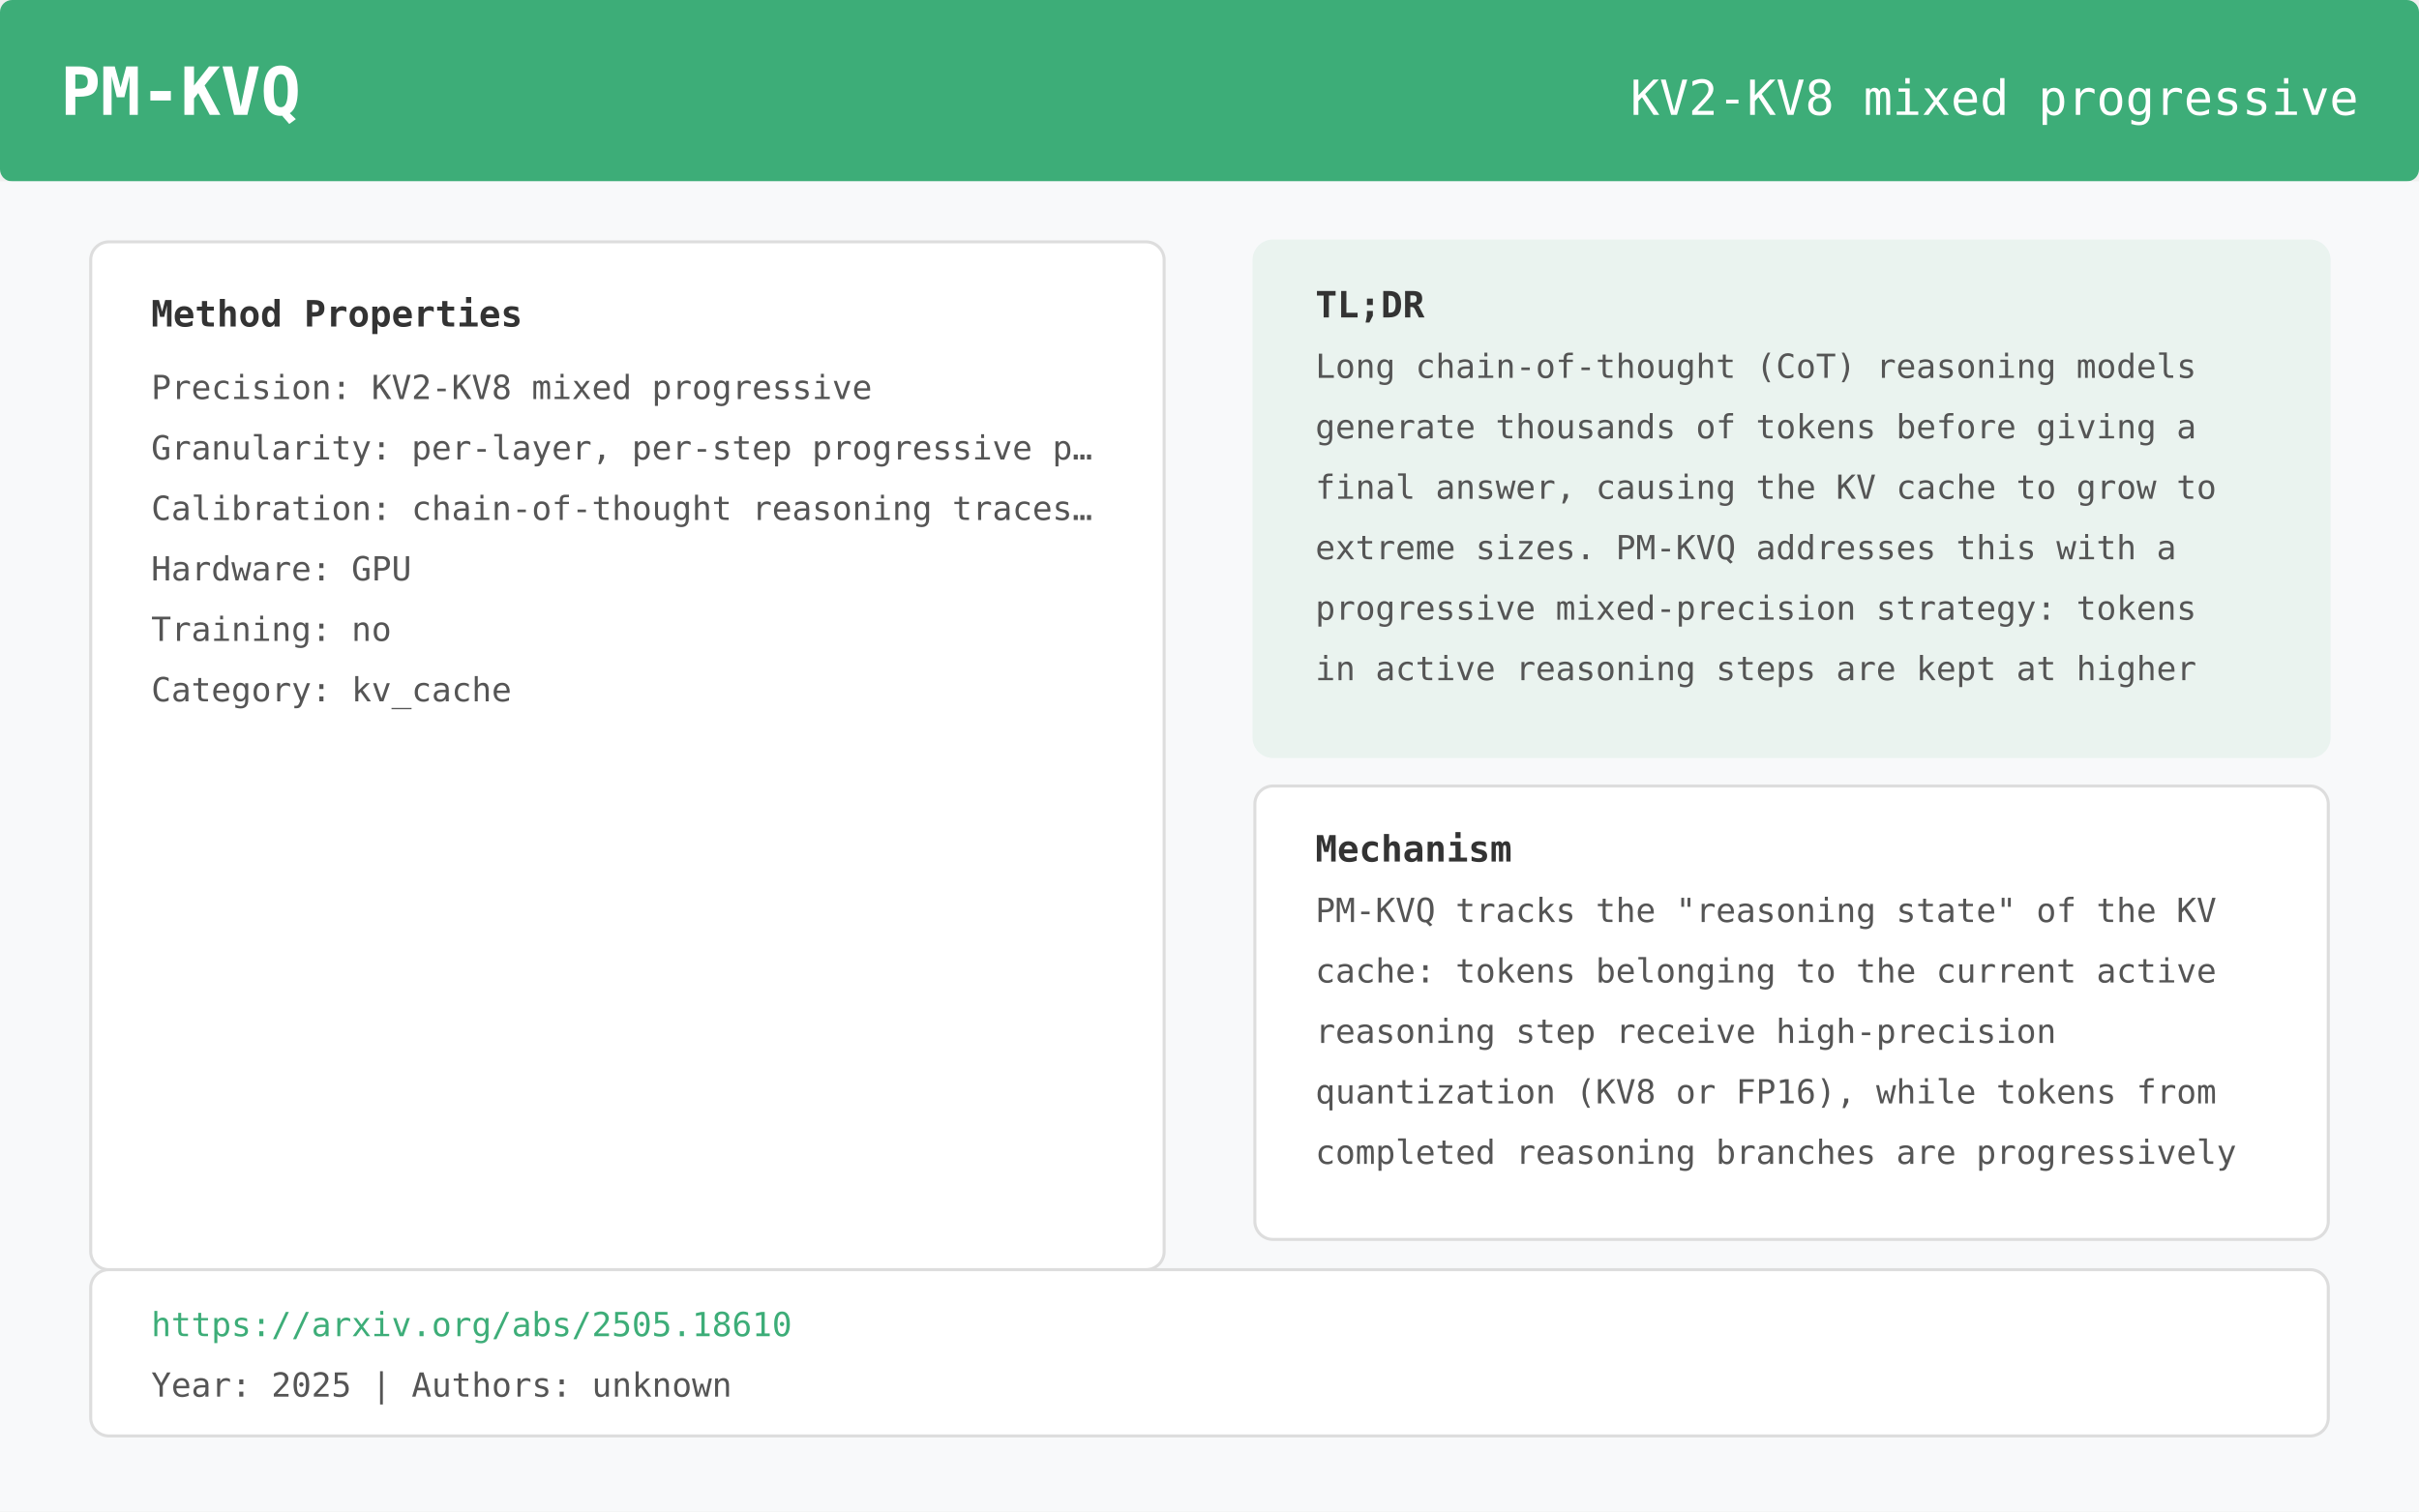
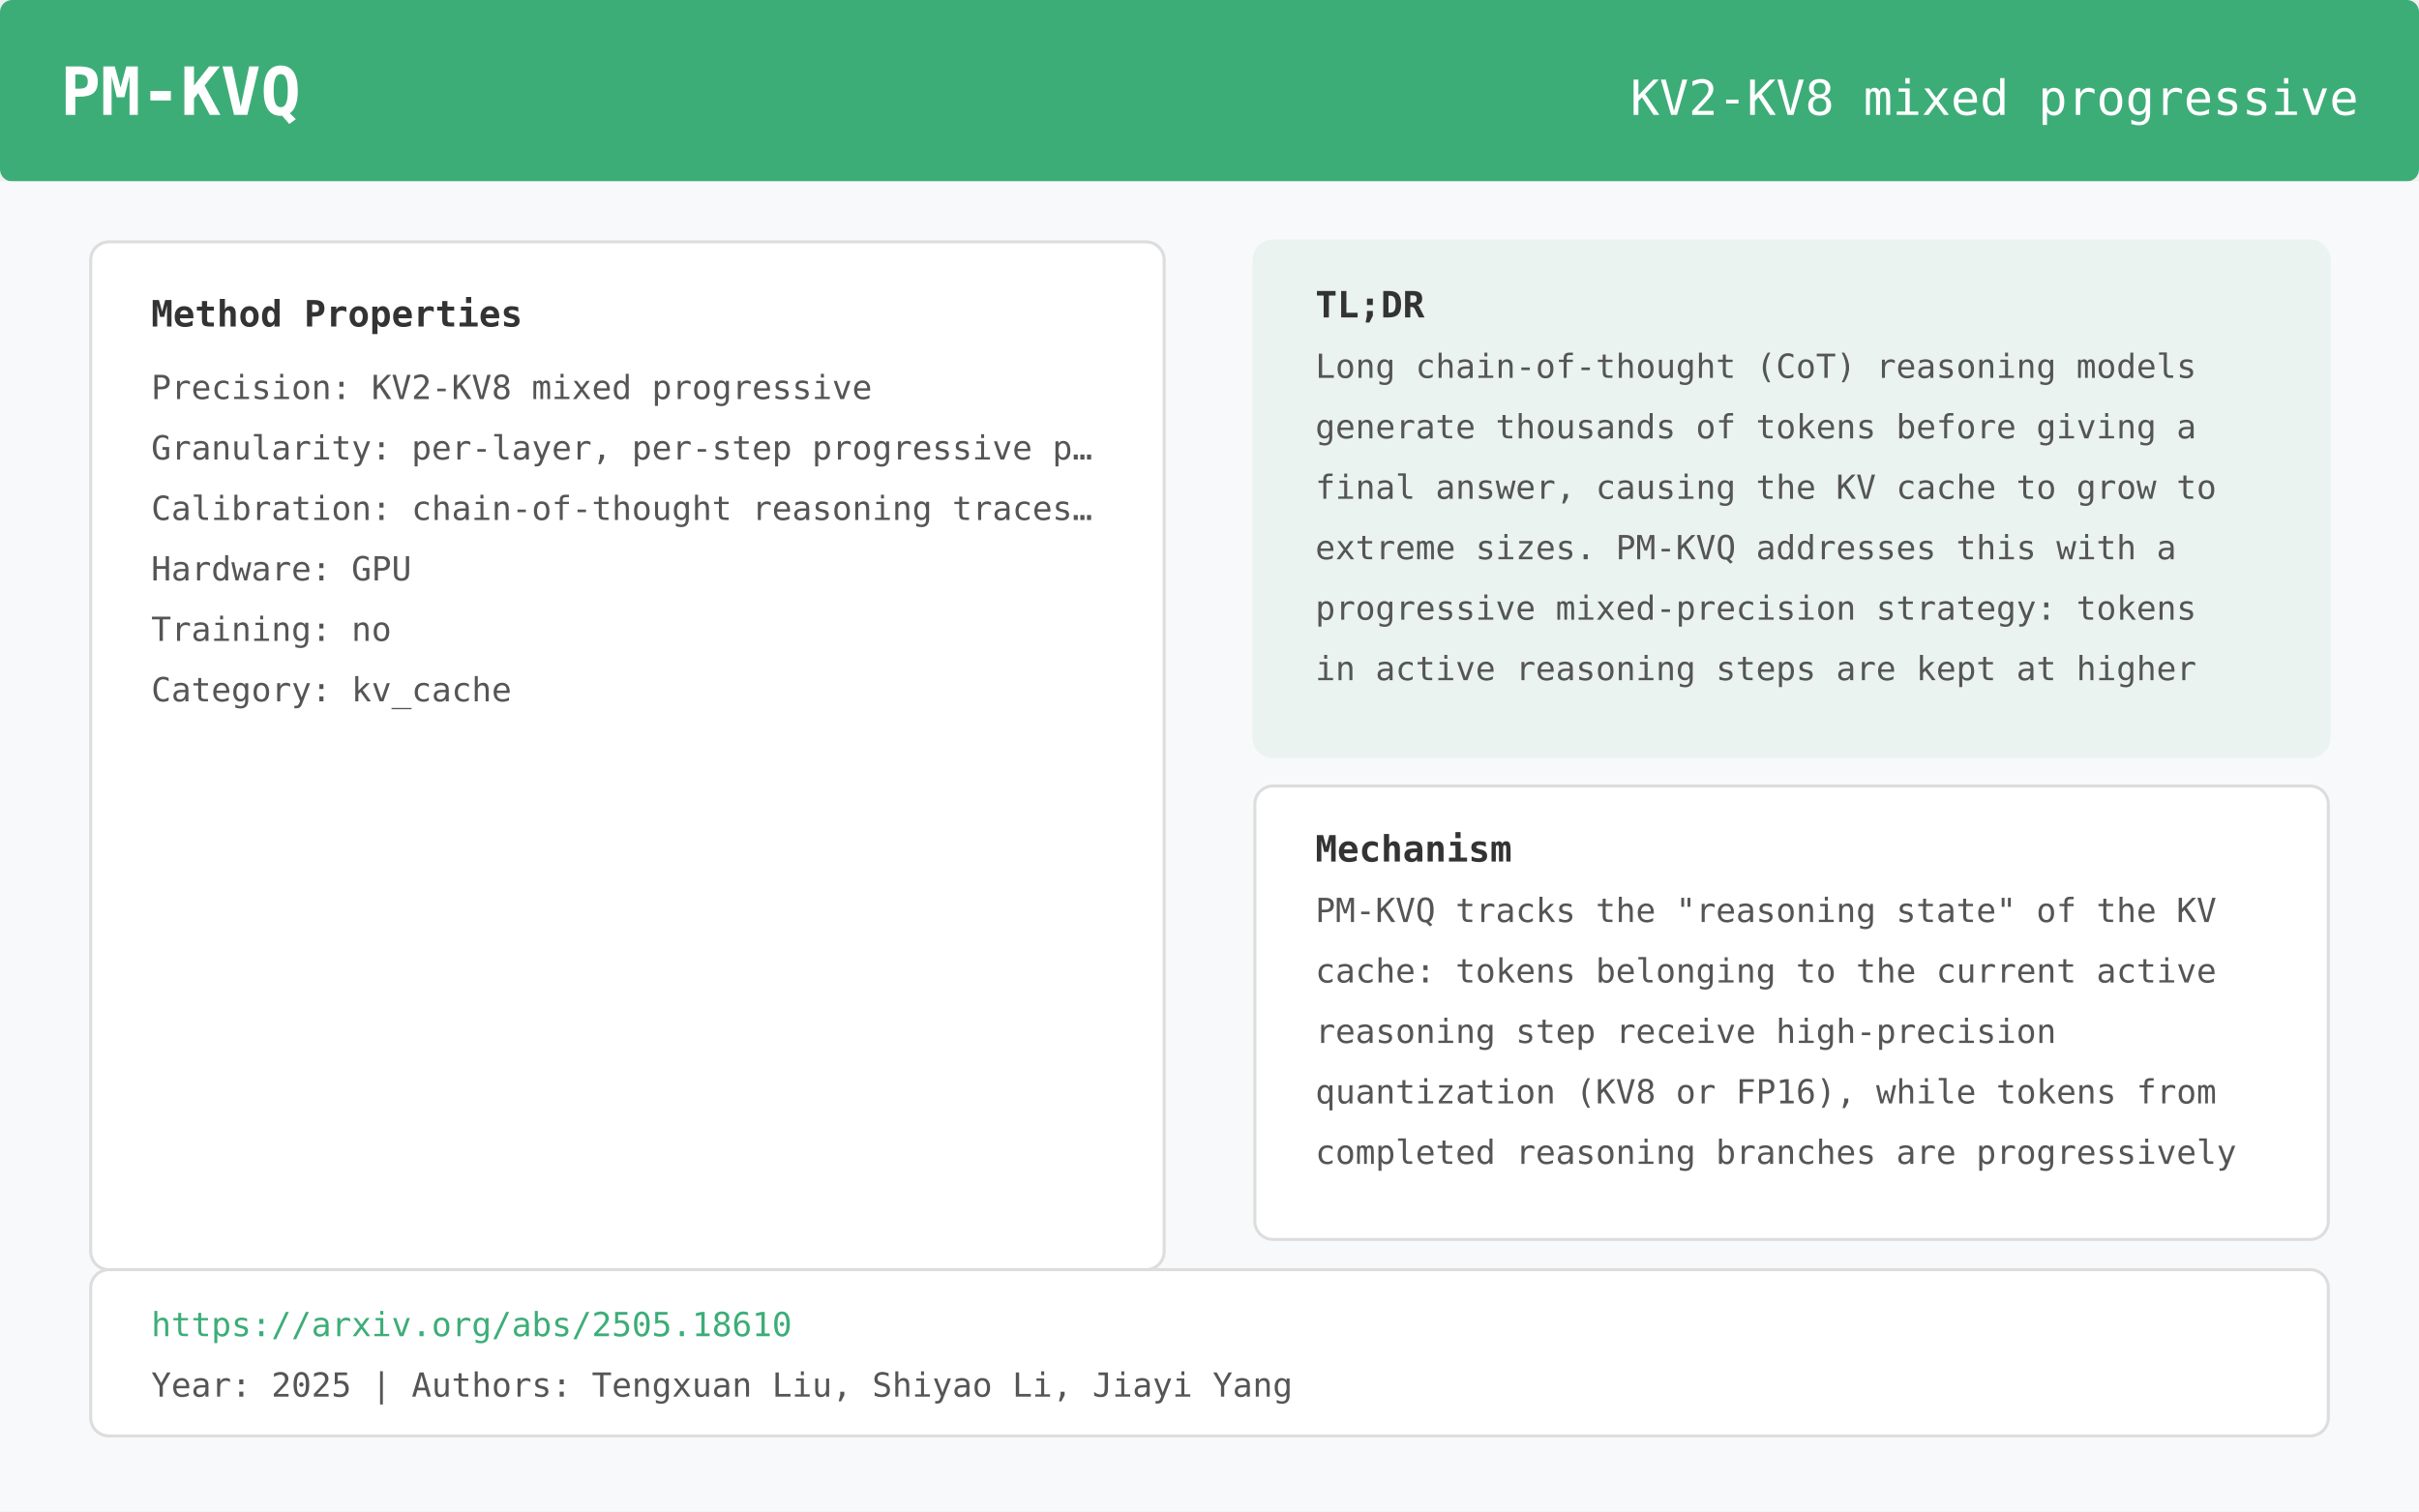
<svg xmlns="http://www.w3.org/2000/svg" viewBox="0 0 800 500" width="800" height="500">
  <rect x="0" y="0" width="800" height="60" fill="#3DAD78" rx="4" />
  <text x="20" y="38" font-family="monospace" font-size="22" font-weight="bold" fill="white">PM-KVQ</text>
  <text x="780" y="38" font-family="monospace" font-size="16" fill="white" text-anchor="end">KV2-KV8 mixed progressive</text>
  <rect x="0" y="60" width="800" height="440" fill="#F8F9FA" rx="0" />
  <rect x="30" y="80" width="355" height="340" rx="6" fill="white" stroke="#ddd" stroke-width="1" />
  <text x="50" y="108" font-family="monospace" font-size="12" font-weight="bold" fill="#333">Method Properties</text>
  <text x="50" y="132" font-family="monospace" font-size="11" fill="#555">Precision:    KV2-KV8 mixed progressive</text>
  <text x="50" y="152" font-family="monospace" font-size="11" fill="#555">Granularity:  per-layer, per-step progressive p…</text>
  <text x="50" y="172" font-family="monospace" font-size="11" fill="#555">Calibration:  chain-of-thought reasoning traces…</text>
  <text x="50" y="192" font-family="monospace" font-size="11" fill="#555">Hardware:     GPU</text>
  <text x="50" y="212" font-family="monospace" font-size="11" fill="#555">Training:     no</text>
  <text x="50" y="232" font-family="monospace" font-size="11" fill="#555">Category:     kv_cache</text>
  <rect x="415" y="80" width="355" height="170" rx="6" fill="#3DAD78" opacity="0.08" stroke="#3DAD78" stroke-width="1.5" />
  <text x="435" y="105" font-family="monospace" font-size="12" font-weight="bold" fill="#333">TL;DR</text>
  <text x="435" y="125" font-family="monospace" font-size="11" fill="#555">Long chain-of-thought (CoT) reasoning models</text>
  <text x="435" y="145" font-family="monospace" font-size="11" fill="#555">generate thousands of tokens before giving a</text>
  <text x="435" y="165" font-family="monospace" font-size="11" fill="#555">final answer, causing the KV cache to grow to</text>
  <text x="435" y="185" font-family="monospace" font-size="11" fill="#555">extreme sizes. PM-KVQ addresses this with a</text>
  <text x="435" y="205" font-family="monospace" font-size="11" fill="#555">progressive mixed-precision strategy: tokens</text>
  <text x="435" y="225" font-family="monospace" font-size="11" fill="#555">in active reasoning steps are kept at higher</text>
  <rect x="415" y="260" width="355" height="150" rx="6" fill="white" stroke="#ddd" stroke-width="1" />
  <text x="435" y="285" font-family="monospace" font-size="12" font-weight="bold" fill="#333">Mechanism</text>
  <text x="435" y="305" font-family="monospace" font-size="11" fill="#555">PM-KVQ tracks the "reasoning state" of the KV</text>
  <text x="435" y="325" font-family="monospace" font-size="11" fill="#555">cache: tokens belonging to the current active</text>
  <text x="435" y="345" font-family="monospace" font-size="11" fill="#555">reasoning step receive high-precision</text>
  <text x="435" y="365" font-family="monospace" font-size="11" fill="#555">quantization (KV8 or FP16), while tokens from</text>
  <text x="435" y="385" font-family="monospace" font-size="11" fill="#555">completed reasoning branches are progressively</text>
  <rect x="30" y="420" width="740" height="55" rx="6" fill="white" stroke="#ddd" stroke-width="1" />
  <text x="50" y="442" font-family="monospace" font-size="11" fill="#3DAD78">https://arxiv.org/abs/2505.18610</text>
-   <text x="50" y="462" font-family="monospace" font-size="11" fill="#555">Year: 2025  |  Authors: unknown</text>
+   <text x="50" y="462" font-family="monospace" font-size="11" fill="#555">Year: 2025  |  Authors: Tengxuan Liu, Shiyao Li, Jiayi Yang</text>
</svg>
